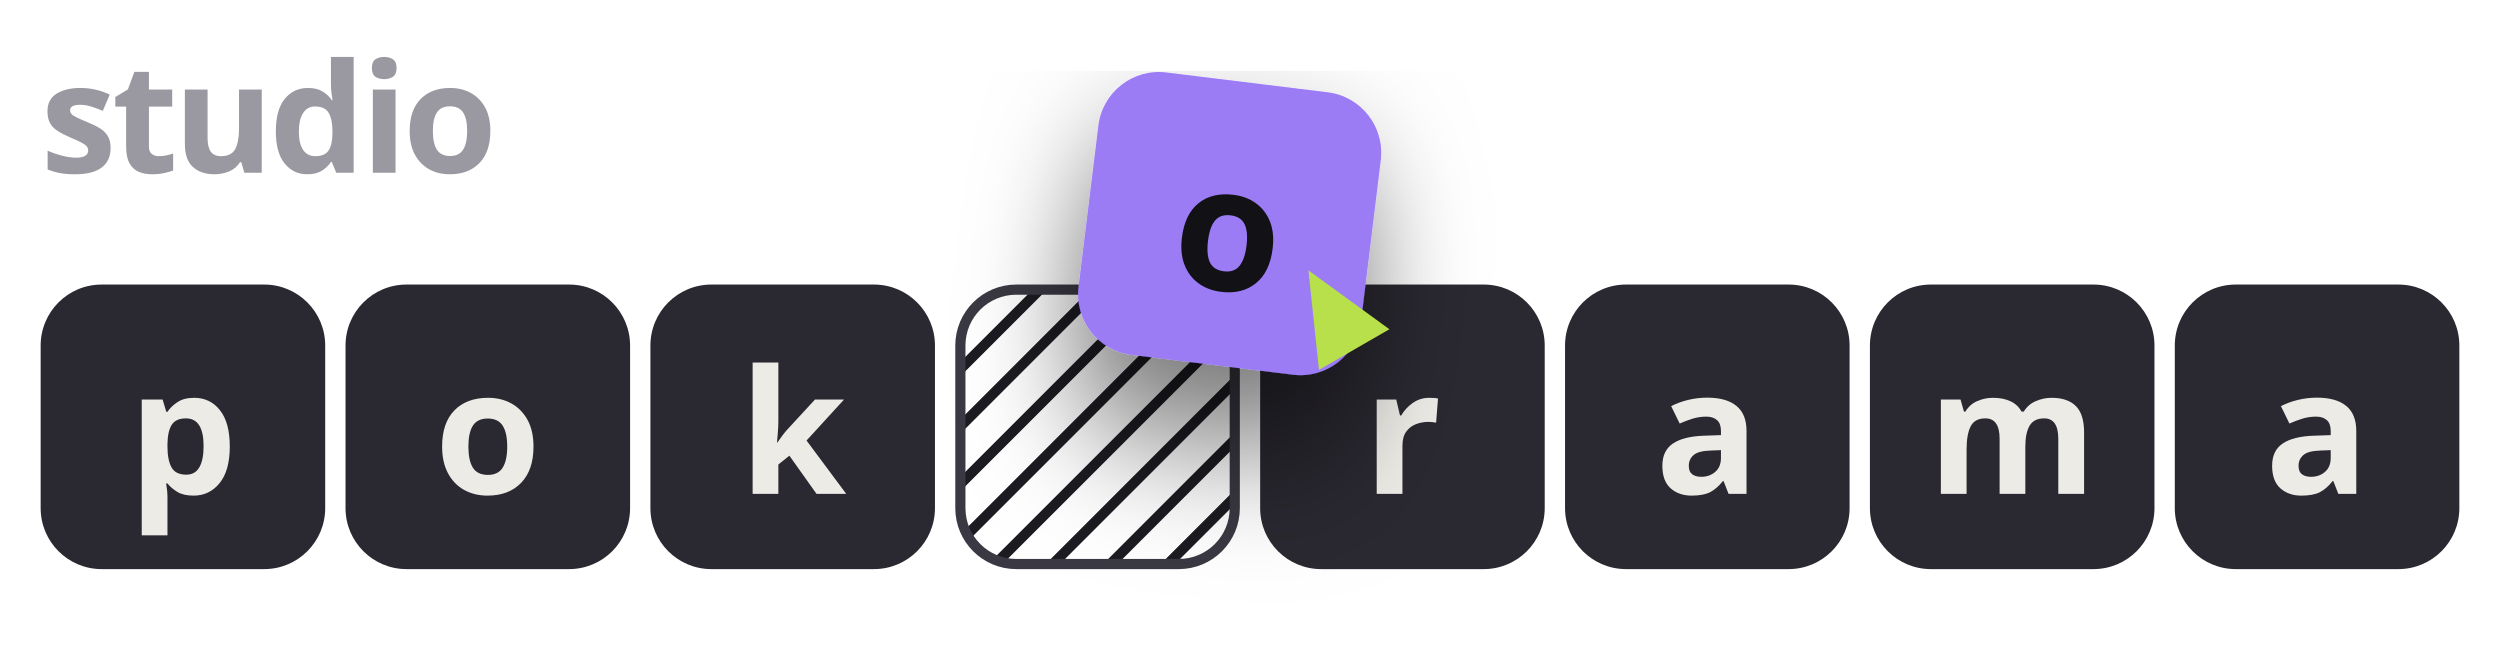
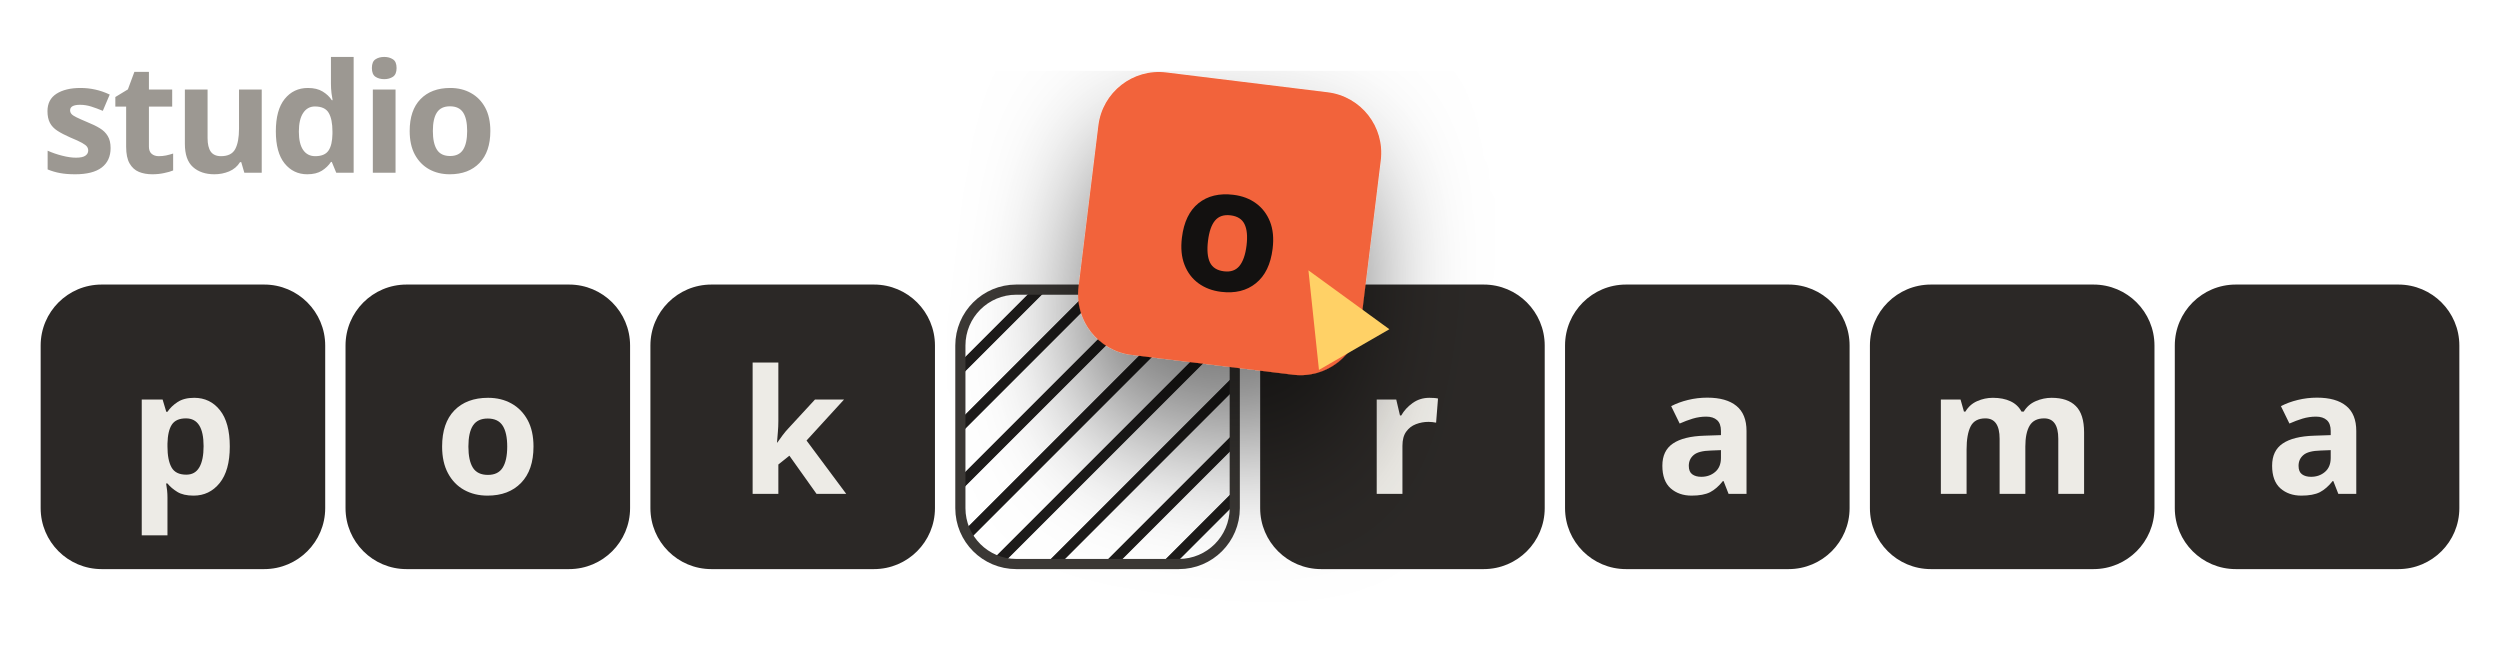
<svg xmlns="http://www.w3.org/2000/svg" viewBox="0 0 492 132" width="492" height="132">
  <defs>
    <pattern id="stripes" width="8" height="8" patternUnits="userSpaceOnUse" patternTransform="rotate(45)">
-       <rect width="2" height="8" fill="#1C1B21" />
+       <rect width="2" height="8" fill="#1D1B1A" />
    </pattern>
    <filter id="lift" x="-50%" y="-50%" width="200%" height="220%">
      <feDropShadow dx="0" dy="14" stdDeviation="12" flood-color="#000" flood-opacity="0.55" />
    </filter>
  </defs>
-   <text x="8" y="34" font-family="'Bricolage Grotesque', sans-serif" font-weight="800" font-size="30" letter-spacing="-0.9" fill="#9A98A0">studio</text>
-   <rect x="8" y="56" width="56" height="56" rx="12" fill="#2A2830" />
+   <text x="8" y="34" font-family="'Bricolage Grotesque', sans-serif" font-weight="800" font-size="30" letter-spacing="-0.9" fill="#9C9892">studio</text>
+   <rect x="8" y="56" width="56" height="56" rx="12" fill="#2B2826" />
  <text x="36" y="84" font-family="'Bricolage Grotesque', sans-serif" font-weight="800" font-size="34" fill="#EDEBE6" text-anchor="middle" dominant-baseline="central">p</text>
-   <rect x="68" y="56" width="56" height="56" rx="12" fill="#2A2830" />
+   <rect x="68" y="56" width="56" height="56" rx="12" fill="#2B2826" />
  <text x="96" y="84" font-family="'Bricolage Grotesque', sans-serif" font-weight="800" font-size="34" fill="#EDEBE6" text-anchor="middle" dominant-baseline="central">o</text>
-   <rect x="128" y="56" width="56" height="56" rx="12" fill="#2A2830" />
+   <rect x="128" y="56" width="56" height="56" rx="12" fill="#2B2826" />
  <text x="156" y="84" font-family="'Bricolage Grotesque', sans-serif" font-weight="800" font-size="34" fill="#EDEBE6" text-anchor="middle" dominant-baseline="central">k</text>
-   <rect x="189" y="57" width="54" height="54" rx="11" fill="url(#stripes)" stroke="#3A3842" stroke-width="2" />
-   <rect x="248" y="56" width="56" height="56" rx="12" fill="#2A2830" />
+   <rect x="189" y="57" width="54" height="54" rx="11" fill="url(#stripes)" stroke="#3B3835" stroke-width="2" />
+   <rect x="248" y="56" width="56" height="56" rx="12" fill="#2B2826" />
  <text x="276" y="84" font-family="'Bricolage Grotesque', sans-serif" font-weight="800" font-size="34" fill="#EDEBE6" text-anchor="middle" dominant-baseline="central">r</text>
-   <rect x="308" y="56" width="56" height="56" rx="12" fill="#2A2830" />
+   <rect x="308" y="56" width="56" height="56" rx="12" fill="#2B2826" />
  <text x="336" y="84" font-family="'Bricolage Grotesque', sans-serif" font-weight="800" font-size="34" fill="#EDEBE6" text-anchor="middle" dominant-baseline="central">a</text>
-   <rect x="368" y="56" width="56" height="56" rx="12" fill="#2A2830" />
+   <rect x="368" y="56" width="56" height="56" rx="12" fill="#2B2826" />
  <text x="396" y="84" font-family="'Bricolage Grotesque', sans-serif" font-weight="800" font-size="34" fill="#EDEBE6" text-anchor="middle" dominant-baseline="central">m</text>
-   <rect x="428" y="56" width="56" height="56" rx="12" fill="#2A2830" />
+   <rect x="428" y="56" width="56" height="56" rx="12" fill="#2B2826" />
  <text x="456" y="84" font-family="'Bricolage Grotesque', sans-serif" font-weight="800" font-size="34" fill="#EDEBE6" text-anchor="middle" dominant-baseline="central">a</text>
  <g transform="rotate(7 242 44)" filter="url(#lift)">
-     <rect x="214" y="16" width="56" height="56" rx="12" fill="#9B7BF5" />
+     <rect x="214" y="16" width="56" height="56" rx="12" fill="#F2643A" />
  </g>
  <g transform="rotate(7 242 44)">
-     <text x="242" y="44" font-family="'Bricolage Grotesque', sans-serif" font-weight="800" font-size="34" fill="#121115" text-anchor="middle" dominant-baseline="central">o</text>
+     <text x="242" y="44" font-family="'Bricolage Grotesque', sans-serif" font-weight="800" font-size="34" fill="#131110" text-anchor="middle" dominant-baseline="central">o</text>
  </g>
-   <polygon points="262,52 254,70 270,70" fill="#B8E04A" transform="rotate(-30 262 61)" />
+   <polygon points="262,52 254,70 270,70" fill="#FFD166" transform="rotate(-30 262 61)" />
</svg>
